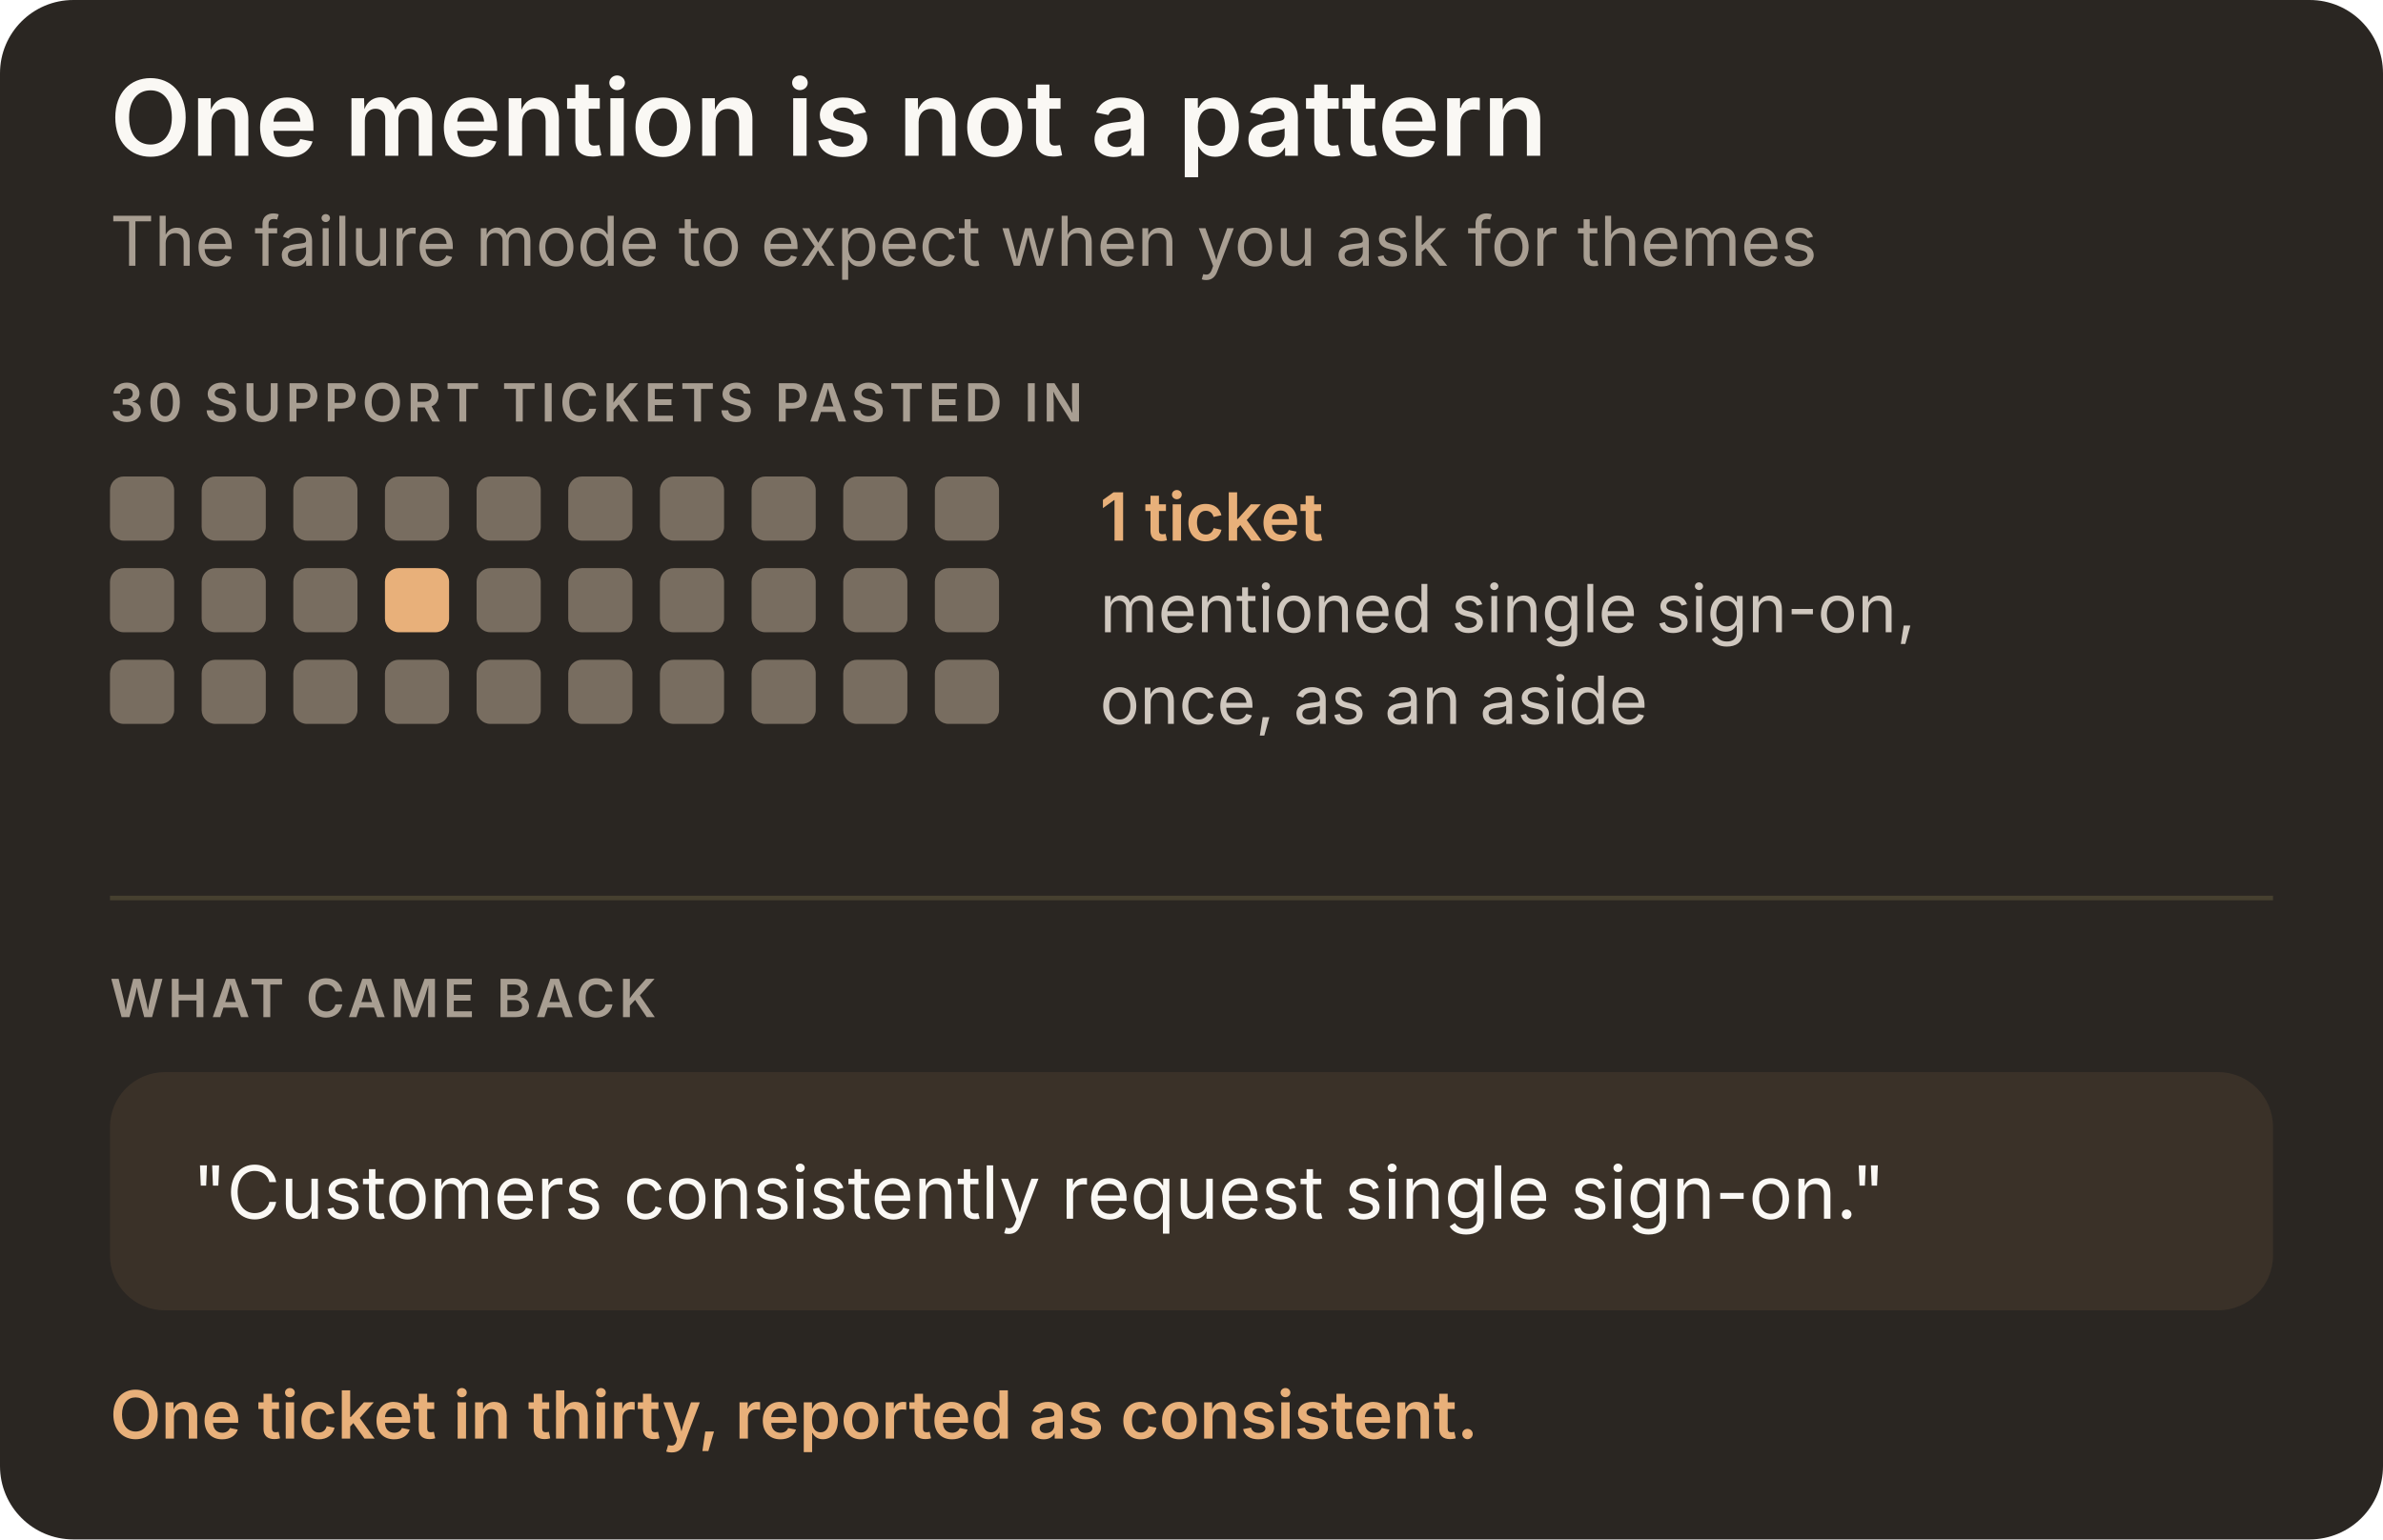
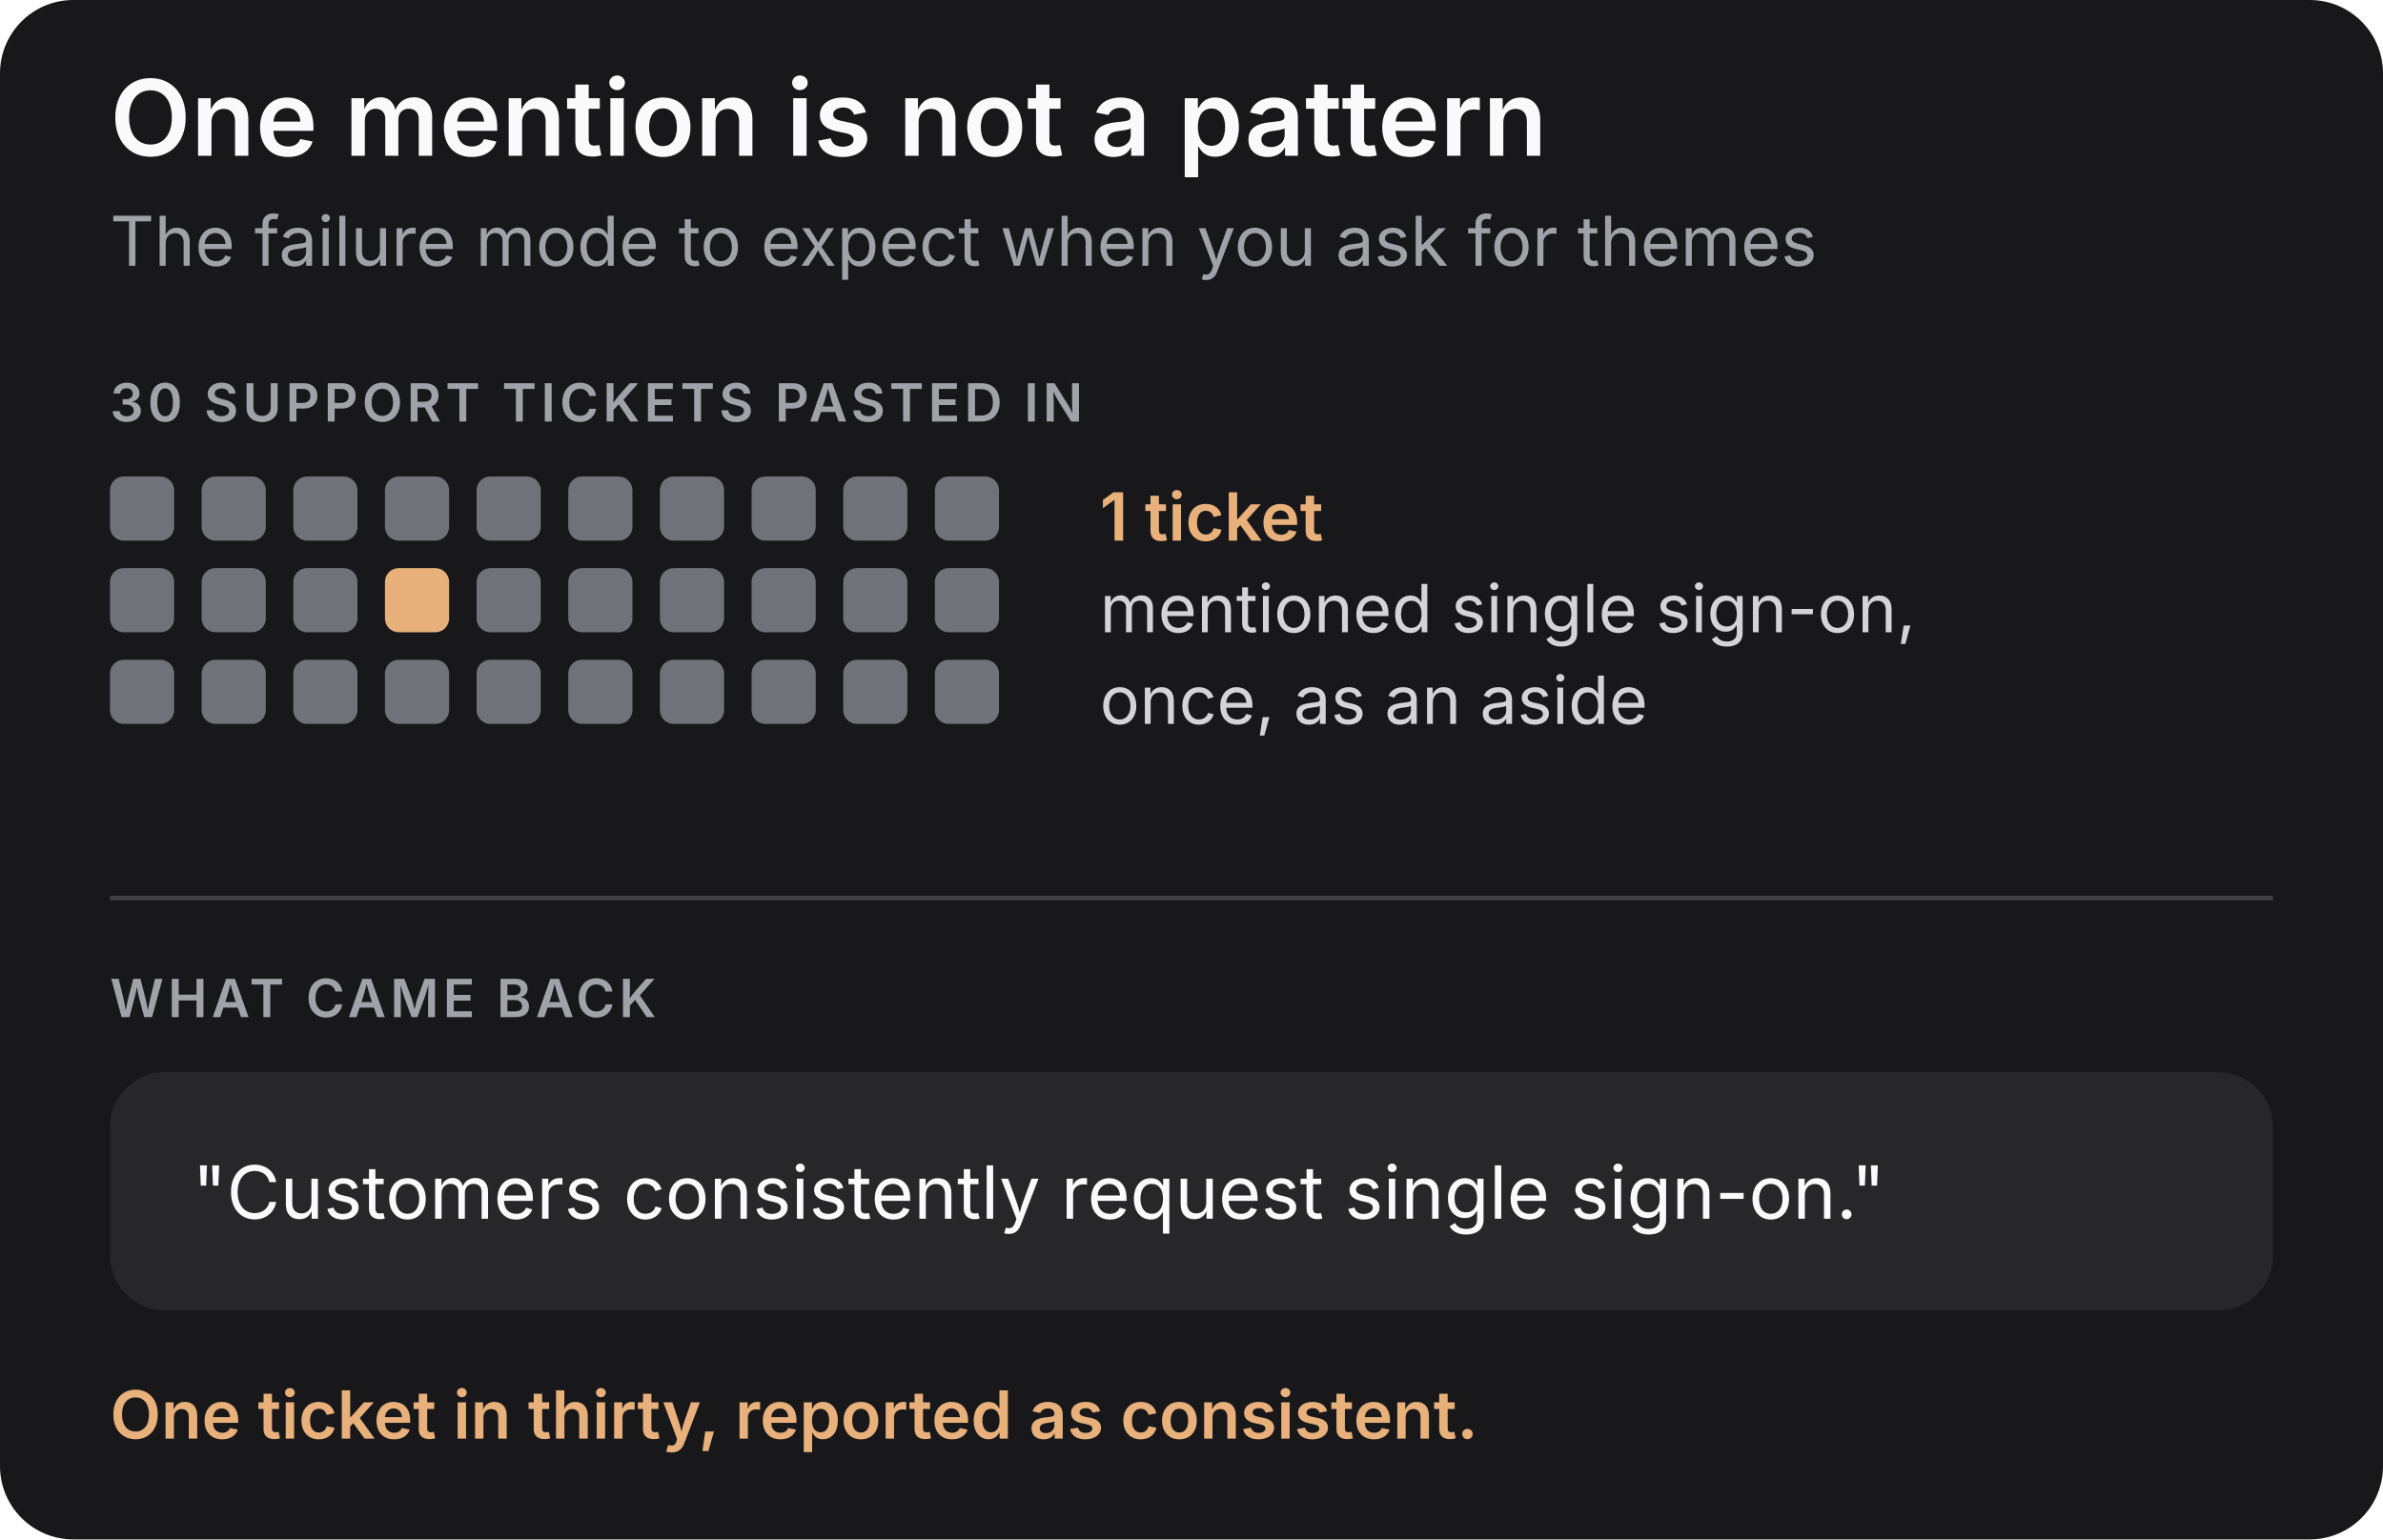
<svg xmlns="http://www.w3.org/2000/svg" width="520" height="336" viewBox="0 0 520 336" role="img" aria-label="How a single signal becomes a false pattern: thirty support tickets are pasted in, one of them mentions single sign-on once in passing, and the summary that comes back says customers consistently request single sign-on. One ticket in thirty, reported as consistent.">
-   <rect x="0" y="0" width="520" height="336" rx="16" fill="#2a2622" />
-   <text x="24" y="34" font-family="'Inter', system-ui, -apple-system, sans-serif" font-size="23" fill="#faf8f4" font-weight="600">One mention is not a pattern</text>
-   <text x="24" y="58" font-family="'Inter', system-ui, -apple-system, sans-serif" font-size="15" fill="#a89e92">The failure mode to expect when you ask for themes</text>
-   <text x="24" y="92" font-family="'Inter', system-ui, -apple-system, sans-serif" font-size="11.5" fill="#a89e92" font-weight="600" letter-spacing="0.08em">30 SUPPORT TICKETS PASTED IN</text>
-   <g fill="#786d60">
+   <rect x="0" y="0" width="520" height="336" rx="16" fill="#18181b" />
+   <text x="24" y="34" font-family="'Inter', system-ui, -apple-system, sans-serif" font-size="23" fill="#fafafa" font-weight="600">One mention is not a pattern</text>
+   <text x="24" y="58" font-family="'Inter', system-ui, -apple-system, sans-serif" font-size="15" fill="#a1a1aa">The failure mode to expect when you ask for themes</text>
+   <text x="24" y="92" font-family="'Inter', system-ui, -apple-system, sans-serif" font-size="11.5" fill="#a1a1aa" font-weight="600" letter-spacing="0.08em">30 SUPPORT TICKETS PASTED IN</text>
+   <g fill="#71717a">
    <rect x="24" y="104" width="14" height="14" rx="3" />
    <rect x="44" y="104" width="14" height="14" rx="3" />
    <rect x="64" y="104" width="14" height="14" rx="3" />
    <rect x="84" y="104" width="14" height="14" rx="3" />
    <rect x="104" y="104" width="14" height="14" rx="3" />
    <rect x="124" y="104" width="14" height="14" rx="3" />
    <rect x="144" y="104" width="14" height="14" rx="3" />
    <rect x="164" y="104" width="14" height="14" rx="3" />
    <rect x="184" y="104" width="14" height="14" rx="3" />
    <rect x="204" y="104" width="14" height="14" rx="3" />
    <rect x="24" y="124" width="14" height="14" rx="3" />
    <rect x="44" y="124" width="14" height="14" rx="3" />
    <rect x="64" y="124" width="14" height="14" rx="3" />
    <rect x="104" y="124" width="14" height="14" rx="3" />
    <rect x="124" y="124" width="14" height="14" rx="3" />
    <rect x="144" y="124" width="14" height="14" rx="3" />
    <rect x="164" y="124" width="14" height="14" rx="3" />
    <rect x="184" y="124" width="14" height="14" rx="3" />
    <rect x="204" y="124" width="14" height="14" rx="3" />
    <rect x="24" y="144" width="14" height="14" rx="3" />
    <rect x="44" y="144" width="14" height="14" rx="3" />
    <rect x="64" y="144" width="14" height="14" rx="3" />
    <rect x="84" y="144" width="14" height="14" rx="3" />
    <rect x="104" y="144" width="14" height="14" rx="3" />
    <rect x="124" y="144" width="14" height="14" rx="3" />
    <rect x="144" y="144" width="14" height="14" rx="3" />
    <rect x="164" y="144" width="14" height="14" rx="3" />
    <rect x="184" y="144" width="14" height="14" rx="3" />
    <rect x="204" y="144" width="14" height="14" rx="3" />
  </g>
  <rect x="84" y="124" width="14" height="14" rx="3" fill="#e8b07a" />
  <text x="240" y="118" font-family="'Inter', system-ui, -apple-system, sans-serif" font-size="14.5" fill="#e8b07a" font-weight="600">1 ticket</text>
-   <text x="240" y="138" font-family="'Inter', system-ui, -apple-system, sans-serif" font-size="14.5" fill="#cfc7be">mentioned single sign-on,</text>
-   <text x="240" y="158" font-family="'Inter', system-ui, -apple-system, sans-serif" font-size="14.5" fill="#cfc7be">once, as an aside</text>
-   <path d="M24,196 L496,196" stroke="#46402f" stroke-width="1" />
-   <text x="24" y="222" font-family="'Inter', system-ui, -apple-system, sans-serif" font-size="11.5" fill="#a89e92" font-weight="600" letter-spacing="0.08em">WHAT CAME BACK</text>
-   <rect x="24" y="234" width="472" height="52" rx="12" fill="#3a3128" />
-   <text x="42" y="266" font-family="'Inter', system-ui, -apple-system, sans-serif" font-size="16" fill="#faf8f4">"Customers consistently request single sign-on."</text>
+   <text x="240" y="138" font-family="'Inter', system-ui, -apple-system, sans-serif" font-size="14.5" fill="#d4d4d8">mentioned single sign-on,</text>
+   <text x="240" y="158" font-family="'Inter', system-ui, -apple-system, sans-serif" font-size="14.5" fill="#d4d4d8">once, as an aside</text>
+   <path d="M24,196 L496,196" stroke="#3f3f46" stroke-width="1" />
+   <text x="24" y="222" font-family="'Inter', system-ui, -apple-system, sans-serif" font-size="11.5" fill="#a1a1aa" font-weight="600" letter-spacing="0.08em">WHAT CAME BACK</text>
+   <rect x="24" y="234" width="472" height="52" rx="12" fill="#27272a" />
+   <text x="42" y="266" font-family="'Inter', system-ui, -apple-system, sans-serif" font-size="16" fill="#fafafa">"Customers consistently request single sign-on."</text>
  <text x="24" y="314" font-family="'Inter', system-ui, -apple-system, sans-serif" font-size="14.5" fill="#e8b07a" font-weight="600">One ticket in thirty, reported as consistent.</text>
</svg>
